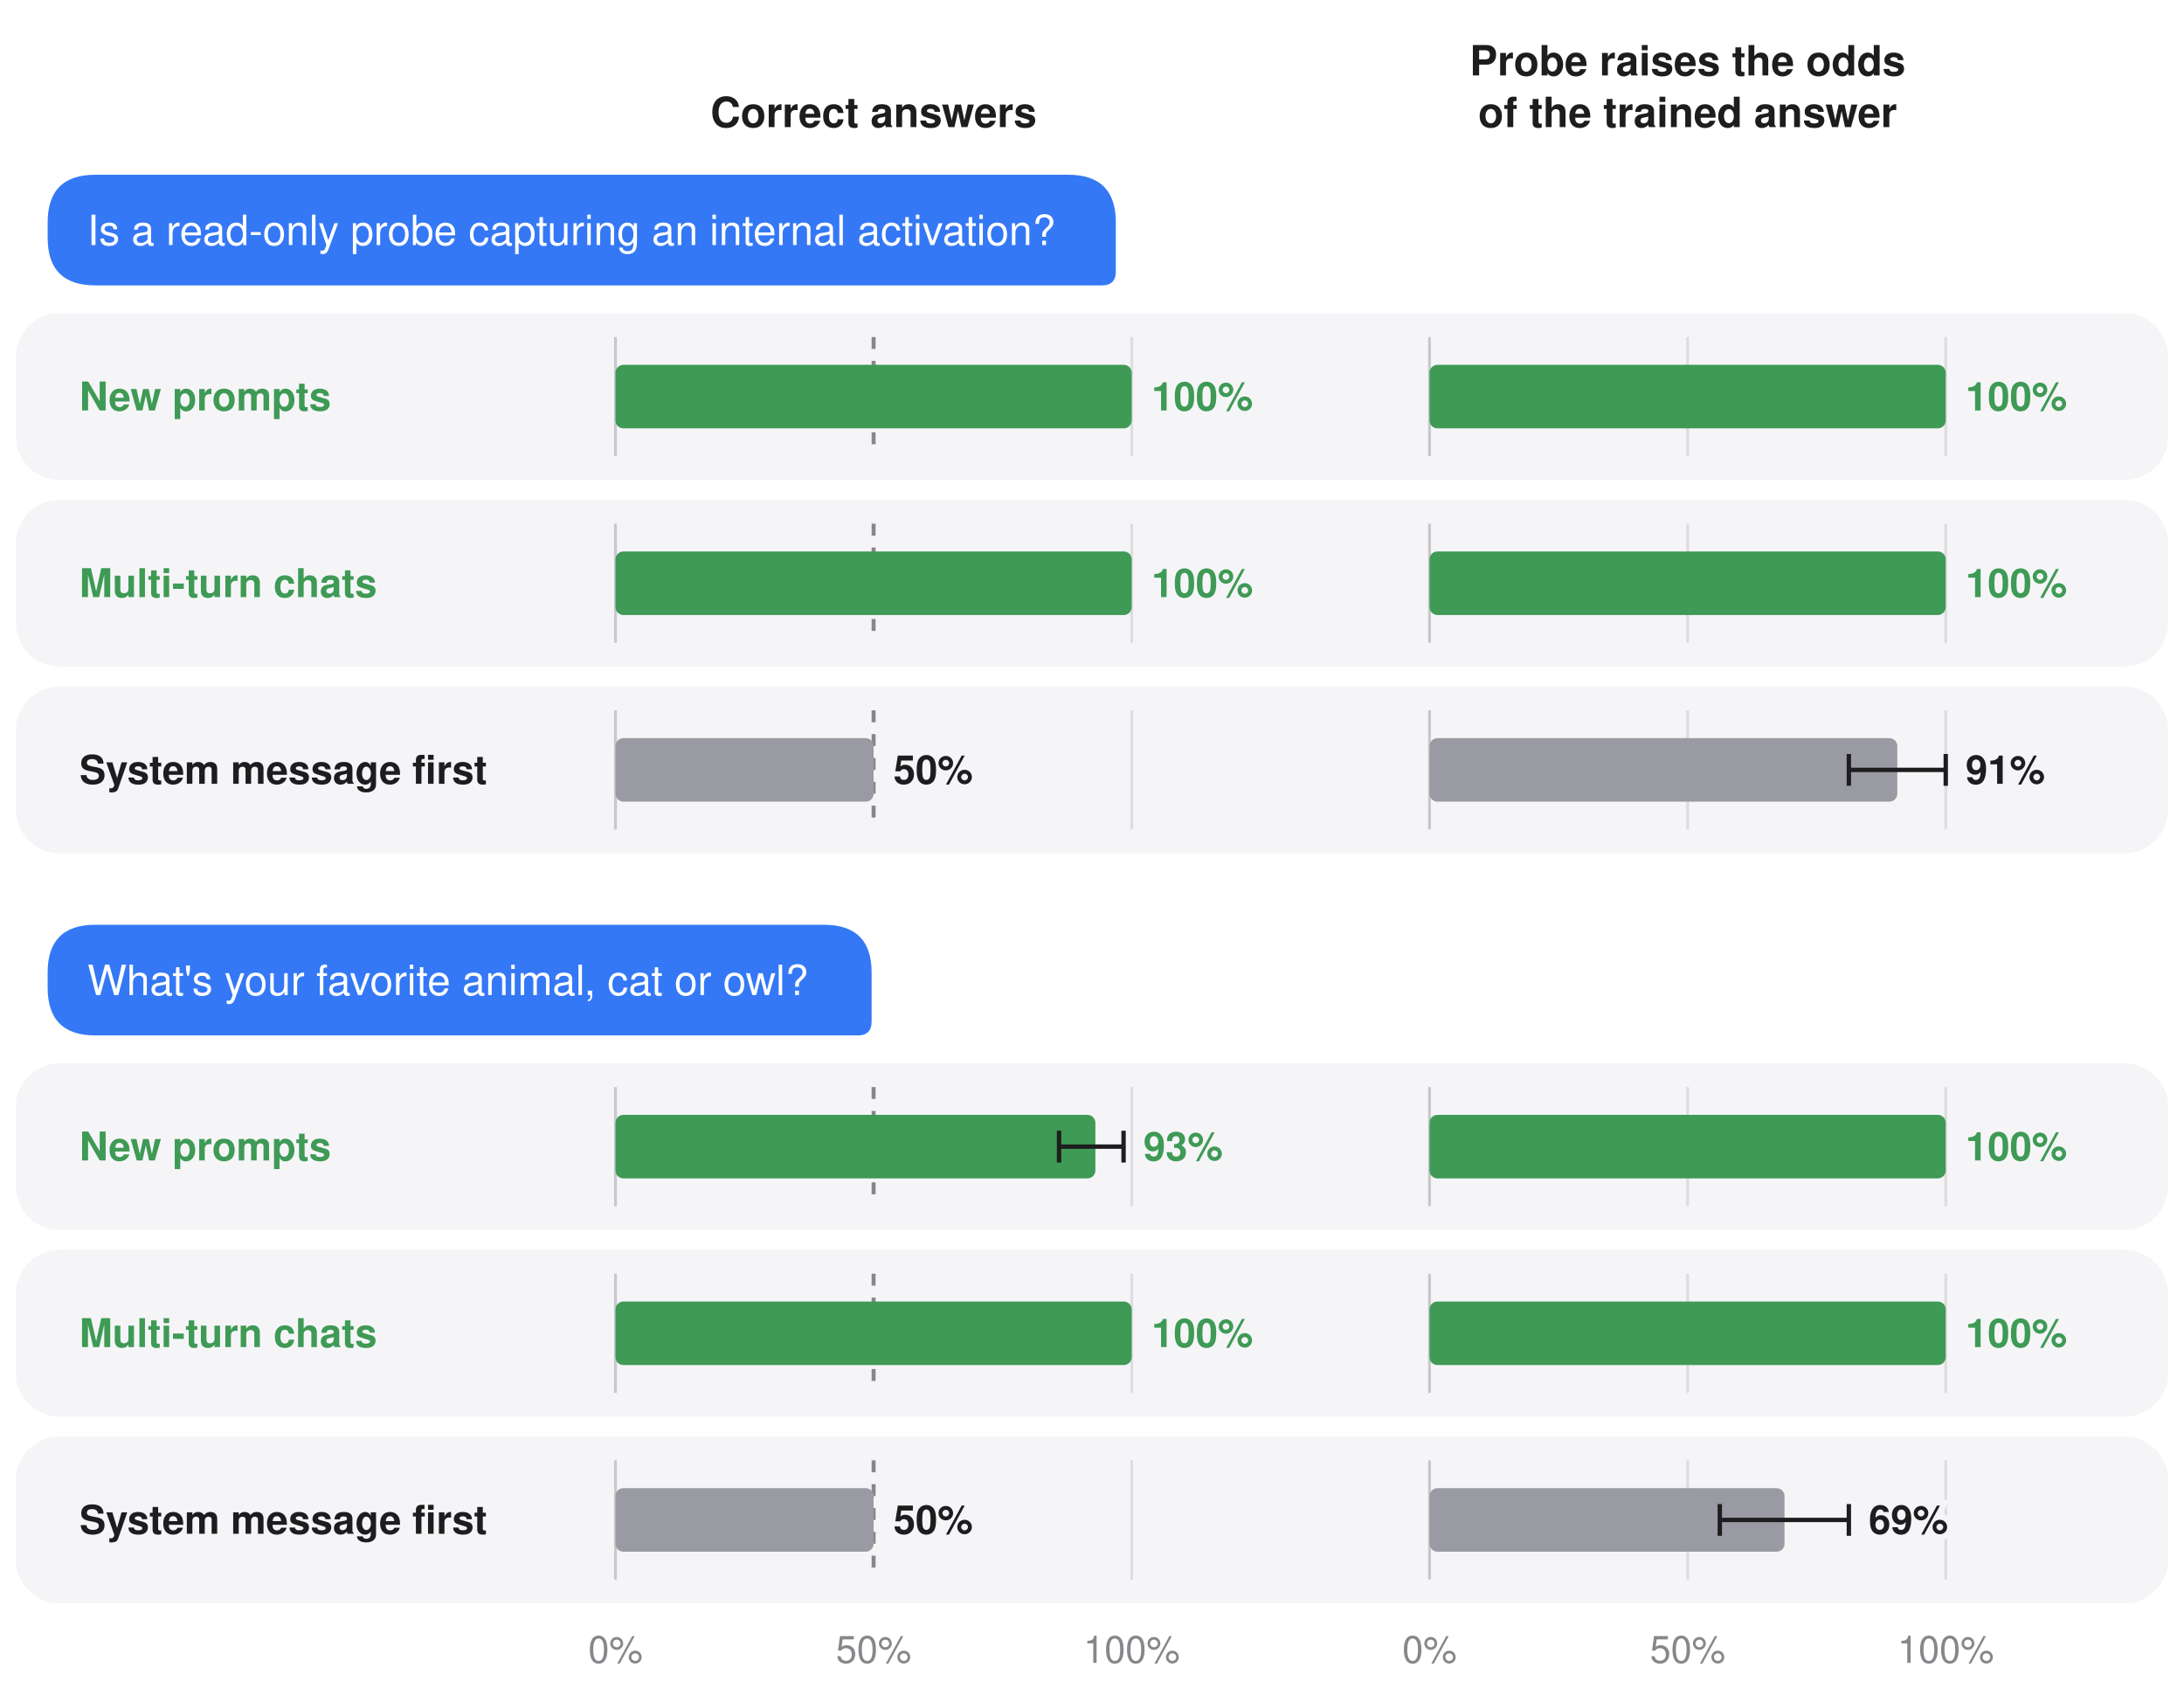
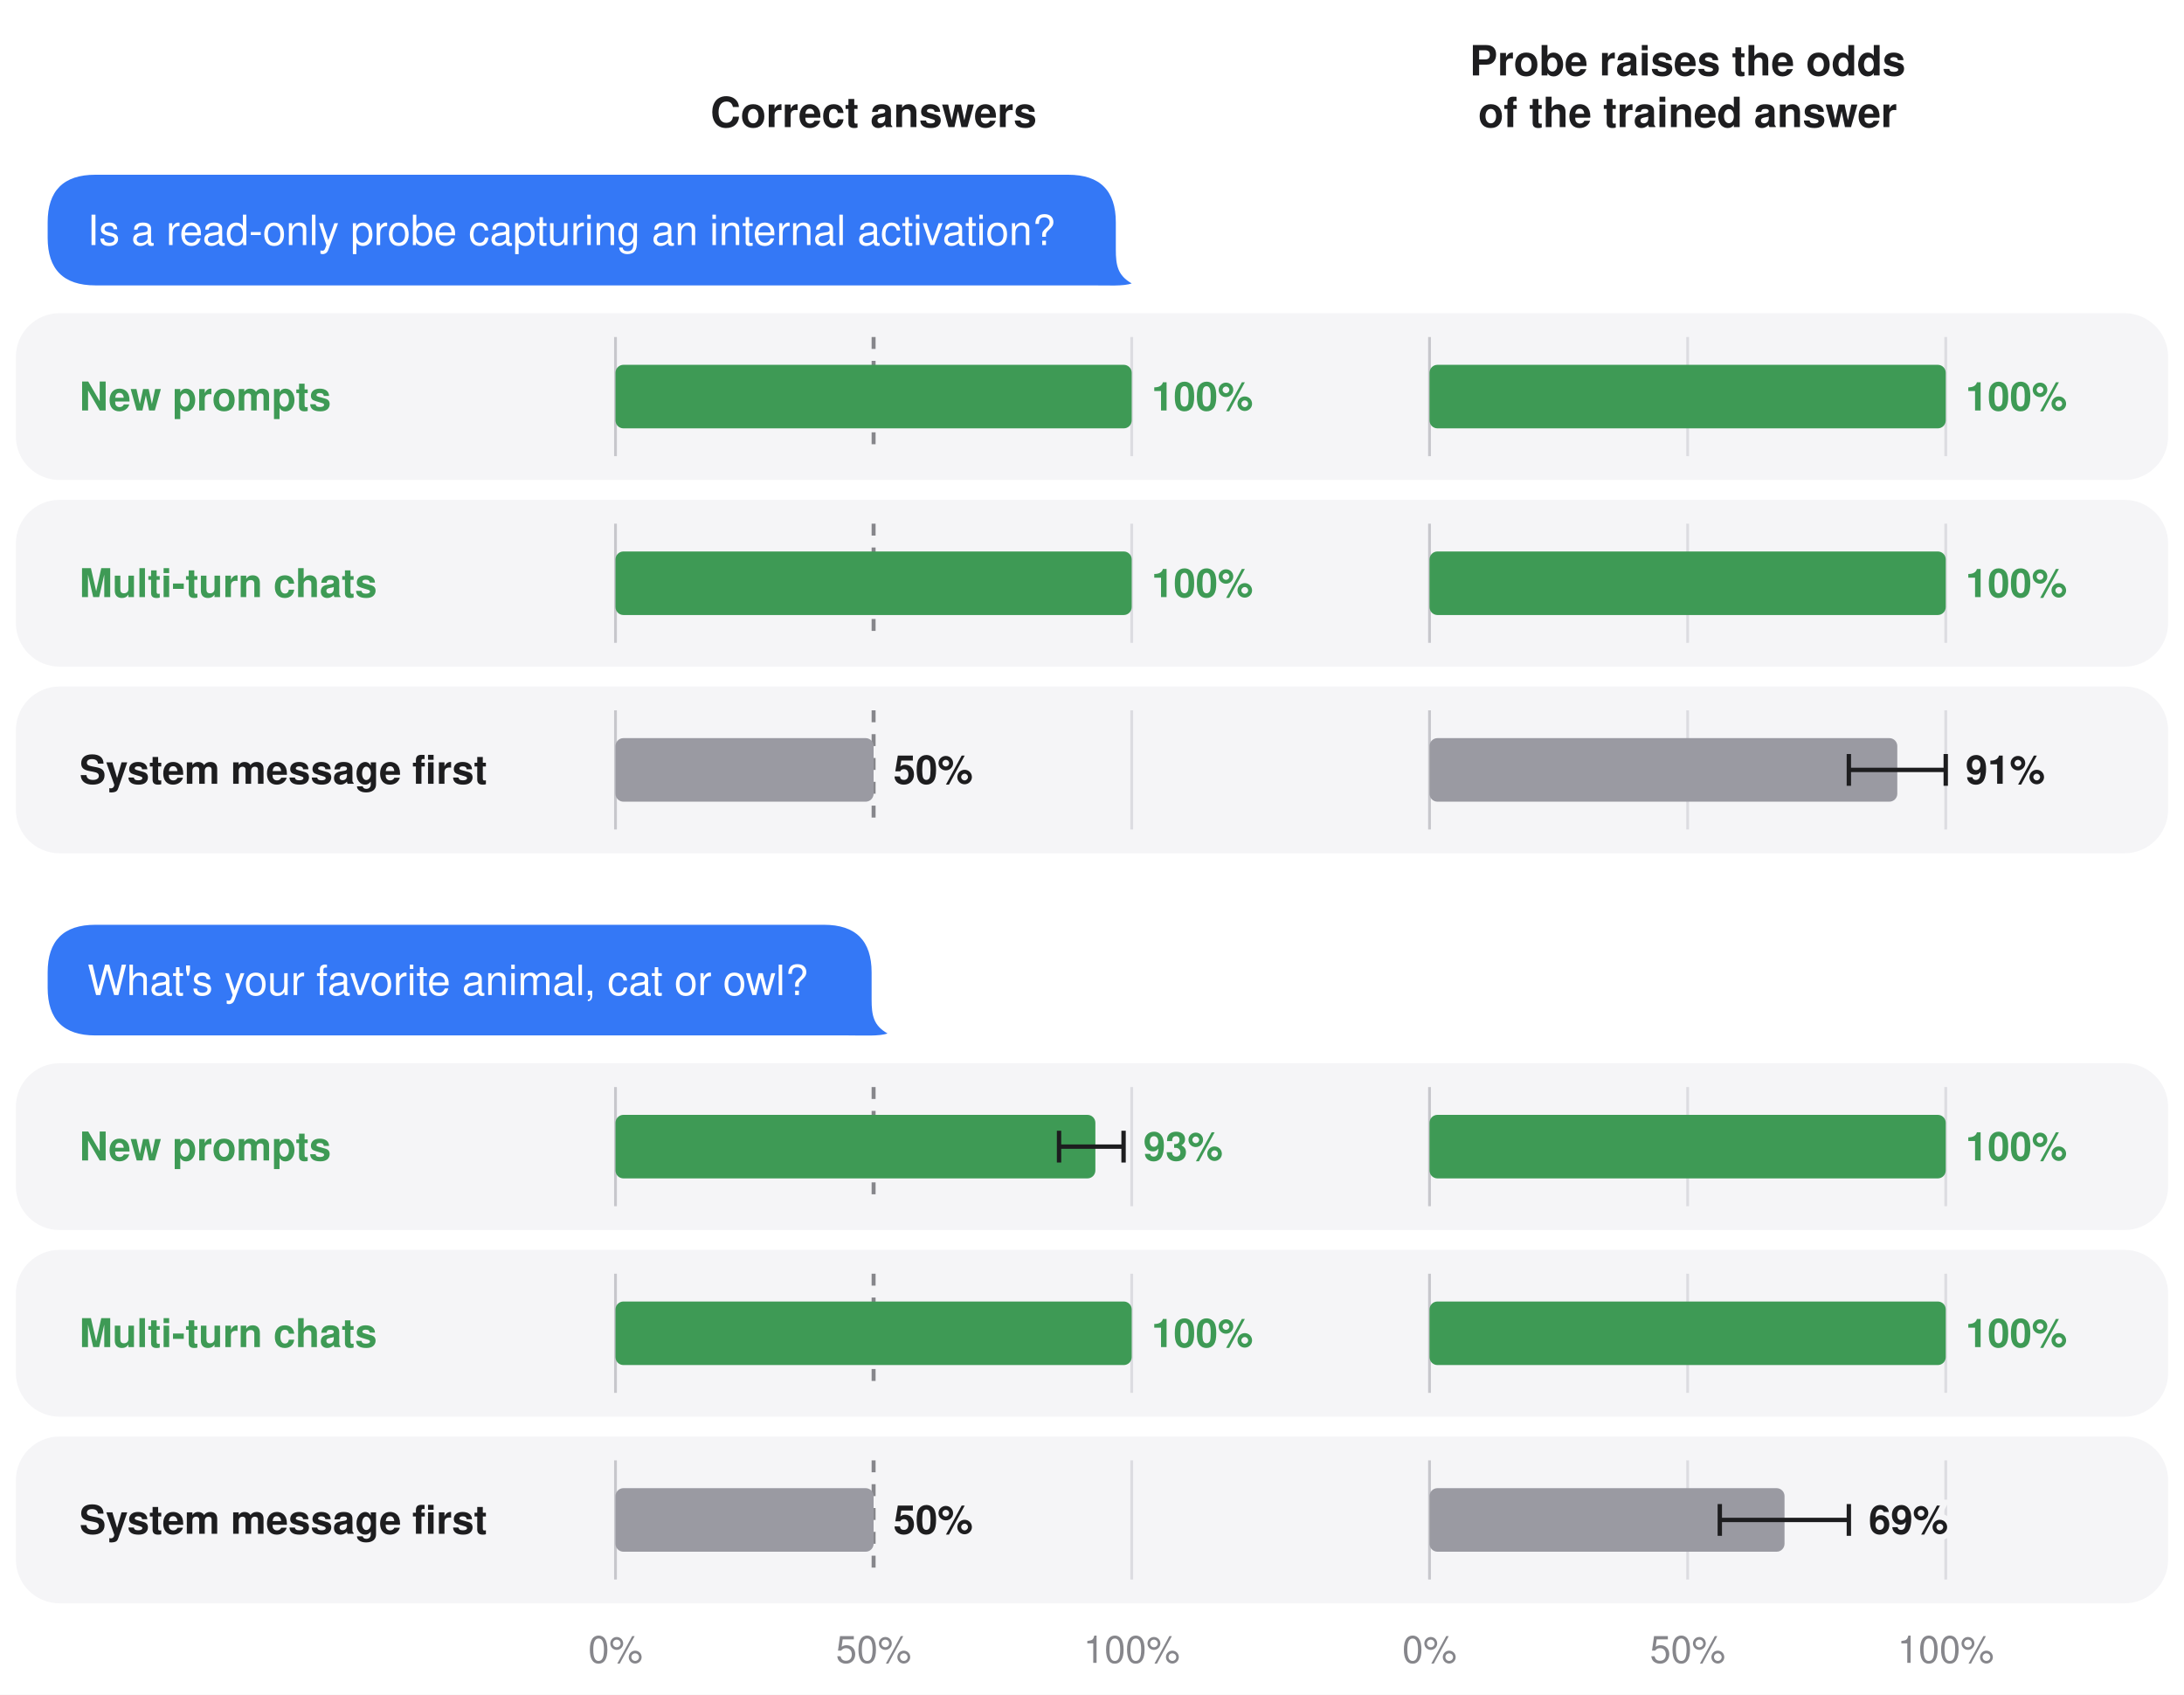
<svg xmlns="http://www.w3.org/2000/svg" width="1100" height="853.44" viewBox="0 0 1100 853.44">
  <defs>
    <filter id="shadow" x="-10%" y="-10%" width="120%" height="140%">
      <feGaussianBlur in="SourceAlpha" stdDeviation="7" />
      <feOffset dy="4" result="blur" />
      <feComponentTransfer>
        <feFuncA type="linear" slope="0.09" />
      </feComponentTransfer>
      <feMerge>
        <feMergeNode />
        <feMergeNode in="SourceGraphic" />
      </feMerge>
    </filter>
    <filter id="soft" x="-50%" y="-50%" width="200%" height="200%">
      <feGaussianBlur stdDeviation="6" />
    </filter>
  </defs>
  <rect width="100%" height="100%" fill="white" />
  <text x="440.0" y="64.0" font-family="Helvetica Neue, Helvetica, Arial, sans-serif" font-size="21" font-weight="700" fill="#1D1D1F" text-anchor="middle">Correct answers</text>
  <text x="850.0" y="38.0" font-family="Helvetica Neue, Helvetica, Arial, sans-serif" font-size="21" font-weight="700" fill="#1D1D1F" text-anchor="middle">Probe raises the odds</text>
  <text x="850.0" y="64.0" font-family="Helvetica Neue, Helvetica, Arial, sans-serif" font-size="21" font-weight="700" fill="#1D1D1F" text-anchor="middle">of the trained answer</text>
-   <path d="M 48.0 88 L 538.0 88 Q 562.0 88 562.0 112 L 562.0 136.72 Q 562.0 143.72 555.0 143.72 L 48.0 143.72 Q 24.0 143.72 24.0 119.72 L 24.0 112 Q 24.0 88 48.0 88 Z" fill="#3478F6" />
+   <path d="M 48.0 88 L 538.0 88 Q 562.0 88 562.0 112 L 562.0 125.72 C 562.0 133.72 563.0 138.72 570.0 142.72 C 566.0 144.22 558.0 143.72 550.0 143.72 L 48.0 143.72 Q 24.0 143.72 24.0 119.72 L 24.0 112 Q 24.0 88 48.0 88 Z" fill="#3478F6" />
  <text x="44.0" y="123.4" font-family="Helvetica Neue, Helvetica, Arial, sans-serif" font-size="21" font-weight="400" fill="white" text-anchor="start">Is a read-only probe capturing an internal activation?</text>
  <rect x="8" y="157.72" width="1084" height="84" rx="22" fill="#F5F5F7" />
  <text x="40.0" y="206.7" font-family="Helvetica Neue, Helvetica, Arial, sans-serif" font-size="20" font-weight="700" fill="#3E9A55" text-anchor="start">New prompts</text>
  <line x1="310.0" y1="169.72" x2="310.0" y2="229.72" stroke="#C7C7CC" stroke-width="1.4" />
  <line x1="440.0" y1="169.72" x2="440.0" y2="229.72" stroke="#86868B" stroke-width="2" stroke-dasharray="6 6" />
  <line x1="570.0" y1="169.72" x2="570.0" y2="229.72" stroke="#DCDCE1" stroke-width="1.4" />
  <rect x="310" y="183.72" width="260.0" height="32" rx="4" fill="#3E9A55" />
  <text x="580.0" y="206.7" font-family="Helvetica Neue, Helvetica, Arial, sans-serif" font-size="20" font-weight="700" fill="#3E9A55" text-anchor="start" stroke="#F5F5F7" stroke-width="6" paint-order="stroke">100%</text>
  <line x1="720.0" y1="169.72" x2="720.0" y2="229.72" stroke="#C7C7CC" stroke-width="1.4" />
  <line x1="850.0" y1="169.72" x2="850.0" y2="229.72" stroke="#DCDCE1" stroke-width="1.4" />
  <line x1="980.0" y1="169.72" x2="980.0" y2="229.72" stroke="#DCDCE1" stroke-width="1.4" />
  <rect x="720" y="183.72" width="260.0" height="32" rx="4" fill="#3E9A55" />
  <text x="990.0" y="206.7" font-family="Helvetica Neue, Helvetica, Arial, sans-serif" font-size="20" font-weight="700" fill="#3E9A55" text-anchor="start" stroke="#F5F5F7" stroke-width="6" paint-order="stroke">100%</text>
  <rect x="8" y="251.72" width="1084" height="84" rx="22" fill="#F5F5F7" />
  <text x="40.0" y="300.7" font-family="Helvetica Neue, Helvetica, Arial, sans-serif" font-size="20" font-weight="700" fill="#3E9A55" text-anchor="start">Multi-turn chats</text>
  <line x1="310.0" y1="263.72" x2="310.0" y2="323.72" stroke="#C7C7CC" stroke-width="1.4" />
  <line x1="440.0" y1="263.72" x2="440.0" y2="323.72" stroke="#86868B" stroke-width="2" stroke-dasharray="6 6" />
  <line x1="570.0" y1="263.72" x2="570.0" y2="323.72" stroke="#DCDCE1" stroke-width="1.4" />
  <rect x="310" y="277.72" width="260.0" height="32" rx="4" fill="#3E9A55" />
  <text x="580.0" y="300.7" font-family="Helvetica Neue, Helvetica, Arial, sans-serif" font-size="20" font-weight="700" fill="#3E9A55" text-anchor="start" stroke="#F5F5F7" stroke-width="6" paint-order="stroke">100%</text>
  <line x1="720.0" y1="263.72" x2="720.0" y2="323.72" stroke="#C7C7CC" stroke-width="1.4" />
  <line x1="850.0" y1="263.72" x2="850.0" y2="323.72" stroke="#DCDCE1" stroke-width="1.4" />
  <line x1="980.0" y1="263.72" x2="980.0" y2="323.72" stroke="#DCDCE1" stroke-width="1.4" />
  <rect x="720" y="277.72" width="260.0" height="32" rx="4" fill="#3E9A55" />
  <text x="990.0" y="300.7" font-family="Helvetica Neue, Helvetica, Arial, sans-serif" font-size="20" font-weight="700" fill="#3E9A55" text-anchor="start" stroke="#F5F5F7" stroke-width="6" paint-order="stroke">100%</text>
  <rect x="8" y="345.72" width="1084" height="84" rx="22" fill="#F5F5F7" />
  <text x="40.0" y="394.7" font-family="Helvetica Neue, Helvetica, Arial, sans-serif" font-size="20" font-weight="700" fill="#1D1D1F" text-anchor="start">System message first</text>
  <line x1="310.0" y1="357.72" x2="310.0" y2="417.72" stroke="#C7C7CC" stroke-width="1.4" />
  <line x1="440.0" y1="357.72" x2="440.0" y2="417.72" stroke="#86868B" stroke-width="2" stroke-dasharray="6 6" />
  <line x1="570.0" y1="357.72" x2="570.0" y2="417.72" stroke="#DCDCE1" stroke-width="1.4" />
  <rect x="310" y="371.72" width="130.0" height="32" rx="4" fill="#9A9AA2" />
  <text x="450.0" y="394.7" font-family="Helvetica Neue, Helvetica, Arial, sans-serif" font-size="20" font-weight="700" fill="#1D1D1F" text-anchor="start" stroke="#F5F5F7" stroke-width="6" paint-order="stroke">50%</text>
  <line x1="720.0" y1="357.72" x2="720.0" y2="417.72" stroke="#C7C7CC" stroke-width="1.4" />
  <line x1="850.0" y1="357.72" x2="850.0" y2="417.72" stroke="#DCDCE1" stroke-width="1.4" />
  <line x1="980.0" y1="357.72" x2="980.0" y2="417.72" stroke="#DCDCE1" stroke-width="1.4" />
  <rect x="720" y="371.72" width="235.6" height="32" rx="4" fill="#9A9AA2" />
  <path d="M931.2 387.72H980.0M931.2 379.72V395.72M980.0 379.72V395.72" stroke="#1D1D1F" stroke-width="2.2" fill="none" />
  <text x="990.0" y="394.7" font-family="Helvetica Neue, Helvetica, Arial, sans-serif" font-size="20" font-weight="700" fill="#1D1D1F" text-anchor="start" stroke="#F5F5F7" stroke-width="6" paint-order="stroke">91%</text>
-   <path d="M 48.0 465.72 L 415.0 465.72 Q 439.0 465.72 439.0 489.72 L 439.0 514.44 Q 439.0 521.44 432.0 521.44 L 48.0 521.44 Q 24.0 521.44 24.0 497.44 L 24.0 489.72 Q 24.0 465.72 48.0 465.72 Z" fill="#3478F6" />
+   <path d="M 48.0 465.72 L 415.0 465.72 Q 439.0 465.72 439.0 489.72 L 439.0 503.44 C 439.0 511.44 440.0 516.44 447.0 520.44 C 443.0 521.94 435.0 521.44 427.0 521.44 L 48.0 521.44 Q 24.0 521.44 24.0 497.44 L 24.0 489.72 Q 24.0 465.72 48.0 465.72 Z" fill="#3478F6" />
  <text x="44.0" y="501.1" font-family="Helvetica Neue, Helvetica, Arial, sans-serif" font-size="21" font-weight="400" fill="white" text-anchor="start">What's your favorite animal, cat or owl?</text>
  <rect x="8" y="535.44" width="1084" height="84" rx="22" fill="#F5F5F7" />
  <text x="40.0" y="584.4" font-family="Helvetica Neue, Helvetica, Arial, sans-serif" font-size="20" font-weight="700" fill="#3E9A55" text-anchor="start">New prompts</text>
  <line x1="310.0" y1="547.44" x2="310.0" y2="607.44" stroke="#C7C7CC" stroke-width="1.4" />
  <line x1="440.0" y1="547.44" x2="440.0" y2="607.44" stroke="#86868B" stroke-width="2" stroke-dasharray="6 6" />
  <line x1="570.0" y1="547.44" x2="570.0" y2="607.44" stroke="#DCDCE1" stroke-width="1.4" />
  <rect x="310" y="561.44" width="241.7" height="32" rx="4" fill="#3E9A55" />
  <path d="M533.4 577.44H565.9M533.4 569.44V585.44M565.9 569.44V585.44" stroke="#1D1D1F" stroke-width="2.2" fill="none" />
  <text x="575.9" y="584.4" font-family="Helvetica Neue, Helvetica, Arial, sans-serif" font-size="20" font-weight="700" fill="#3E9A55" text-anchor="start" stroke="#F5F5F7" stroke-width="6" paint-order="stroke">93%</text>
  <line x1="720.0" y1="547.44" x2="720.0" y2="607.44" stroke="#C7C7CC" stroke-width="1.4" />
  <line x1="850.0" y1="547.44" x2="850.0" y2="607.44" stroke="#DCDCE1" stroke-width="1.4" />
  <line x1="980.0" y1="547.44" x2="980.0" y2="607.44" stroke="#DCDCE1" stroke-width="1.4" />
  <rect x="720" y="561.44" width="260.0" height="32" rx="4" fill="#3E9A55" />
  <text x="990.0" y="584.4" font-family="Helvetica Neue, Helvetica, Arial, sans-serif" font-size="20" font-weight="700" fill="#3E9A55" text-anchor="start" stroke="#F5F5F7" stroke-width="6" paint-order="stroke">100%</text>
  <rect x="8" y="629.44" width="1084" height="84" rx="22" fill="#F5F5F7" />
  <text x="40.0" y="678.4" font-family="Helvetica Neue, Helvetica, Arial, sans-serif" font-size="20" font-weight="700" fill="#3E9A55" text-anchor="start">Multi-turn chats</text>
  <line x1="310.0" y1="641.44" x2="310.0" y2="701.44" stroke="#C7C7CC" stroke-width="1.4" />
  <line x1="440.0" y1="641.44" x2="440.0" y2="701.44" stroke="#86868B" stroke-width="2" stroke-dasharray="6 6" />
  <line x1="570.0" y1="641.44" x2="570.0" y2="701.44" stroke="#DCDCE1" stroke-width="1.4" />
  <rect x="310" y="655.44" width="260.0" height="32" rx="4" fill="#3E9A55" />
  <text x="580.0" y="678.4" font-family="Helvetica Neue, Helvetica, Arial, sans-serif" font-size="20" font-weight="700" fill="#3E9A55" text-anchor="start" stroke="#F5F5F7" stroke-width="6" paint-order="stroke">100%</text>
  <line x1="720.0" y1="641.44" x2="720.0" y2="701.44" stroke="#C7C7CC" stroke-width="1.4" />
  <line x1="850.0" y1="641.44" x2="850.0" y2="701.44" stroke="#DCDCE1" stroke-width="1.4" />
  <line x1="980.0" y1="641.44" x2="980.0" y2="701.44" stroke="#DCDCE1" stroke-width="1.4" />
  <rect x="720" y="655.44" width="260.0" height="32" rx="4" fill="#3E9A55" />
  <text x="990.0" y="678.4" font-family="Helvetica Neue, Helvetica, Arial, sans-serif" font-size="20" font-weight="700" fill="#3E9A55" text-anchor="start" stroke="#F5F5F7" stroke-width="6" paint-order="stroke">100%</text>
  <rect x="8" y="723.44" width="1084" height="84" rx="22" fill="#F5F5F7" />
  <text x="40.0" y="772.4" font-family="Helvetica Neue, Helvetica, Arial, sans-serif" font-size="20" font-weight="700" fill="#1D1D1F" text-anchor="start">System message first</text>
  <line x1="310.0" y1="735.44" x2="310.0" y2="795.44" stroke="#C7C7CC" stroke-width="1.4" />
  <line x1="440.0" y1="735.44" x2="440.0" y2="795.44" stroke="#86868B" stroke-width="2" stroke-dasharray="6 6" />
  <line x1="570.0" y1="735.44" x2="570.0" y2="795.44" stroke="#DCDCE1" stroke-width="1.4" />
  <rect x="310" y="749.44" width="130.0" height="32" rx="4" fill="#9A9AA2" />
  <text x="450.0" y="772.4" font-family="Helvetica Neue, Helvetica, Arial, sans-serif" font-size="20" font-weight="700" fill="#1D1D1F" text-anchor="start" stroke="#F5F5F7" stroke-width="6" paint-order="stroke">50%</text>
  <line x1="720.0" y1="735.44" x2="720.0" y2="795.44" stroke="#C7C7CC" stroke-width="1.4" />
  <line x1="850.0" y1="735.44" x2="850.0" y2="795.44" stroke="#DCDCE1" stroke-width="1.4" />
  <line x1="980.0" y1="735.44" x2="980.0" y2="795.44" stroke="#DCDCE1" stroke-width="1.4" />
  <rect x="720" y="749.44" width="178.8" height="32" rx="4" fill="#9A9AA2" />
  <path d="M866.2 765.44H931.2M866.2 757.44V773.44M931.2 757.44V773.44" stroke="#1D1D1F" stroke-width="2.2" fill="none" />
  <text x="941.2" y="772.4" font-family="Helvetica Neue, Helvetica, Arial, sans-serif" font-size="20" font-weight="700" fill="#1D1D1F" text-anchor="start" stroke="#F5F5F7" stroke-width="6" paint-order="stroke">69%</text>
  <text x="310.0" y="837.4" font-family="Helvetica Neue, Helvetica, Arial, sans-serif" font-size="19" font-weight="400" fill="#86868B" text-anchor="middle">0%</text>
  <text x="440.0" y="837.4" font-family="Helvetica Neue, Helvetica, Arial, sans-serif" font-size="19" font-weight="400" fill="#86868B" text-anchor="middle">50%</text>
  <text x="570.0" y="837.4" font-family="Helvetica Neue, Helvetica, Arial, sans-serif" font-size="19" font-weight="400" fill="#86868B" text-anchor="middle">100%</text>
  <text x="720.0" y="837.4" font-family="Helvetica Neue, Helvetica, Arial, sans-serif" font-size="19" font-weight="400" fill="#86868B" text-anchor="middle">0%</text>
  <text x="850.0" y="837.4" font-family="Helvetica Neue, Helvetica, Arial, sans-serif" font-size="19" font-weight="400" fill="#86868B" text-anchor="middle">50%</text>
  <text x="980.0" y="837.4" font-family="Helvetica Neue, Helvetica, Arial, sans-serif" font-size="19" font-weight="400" fill="#86868B" text-anchor="middle">100%</text>
</svg>
